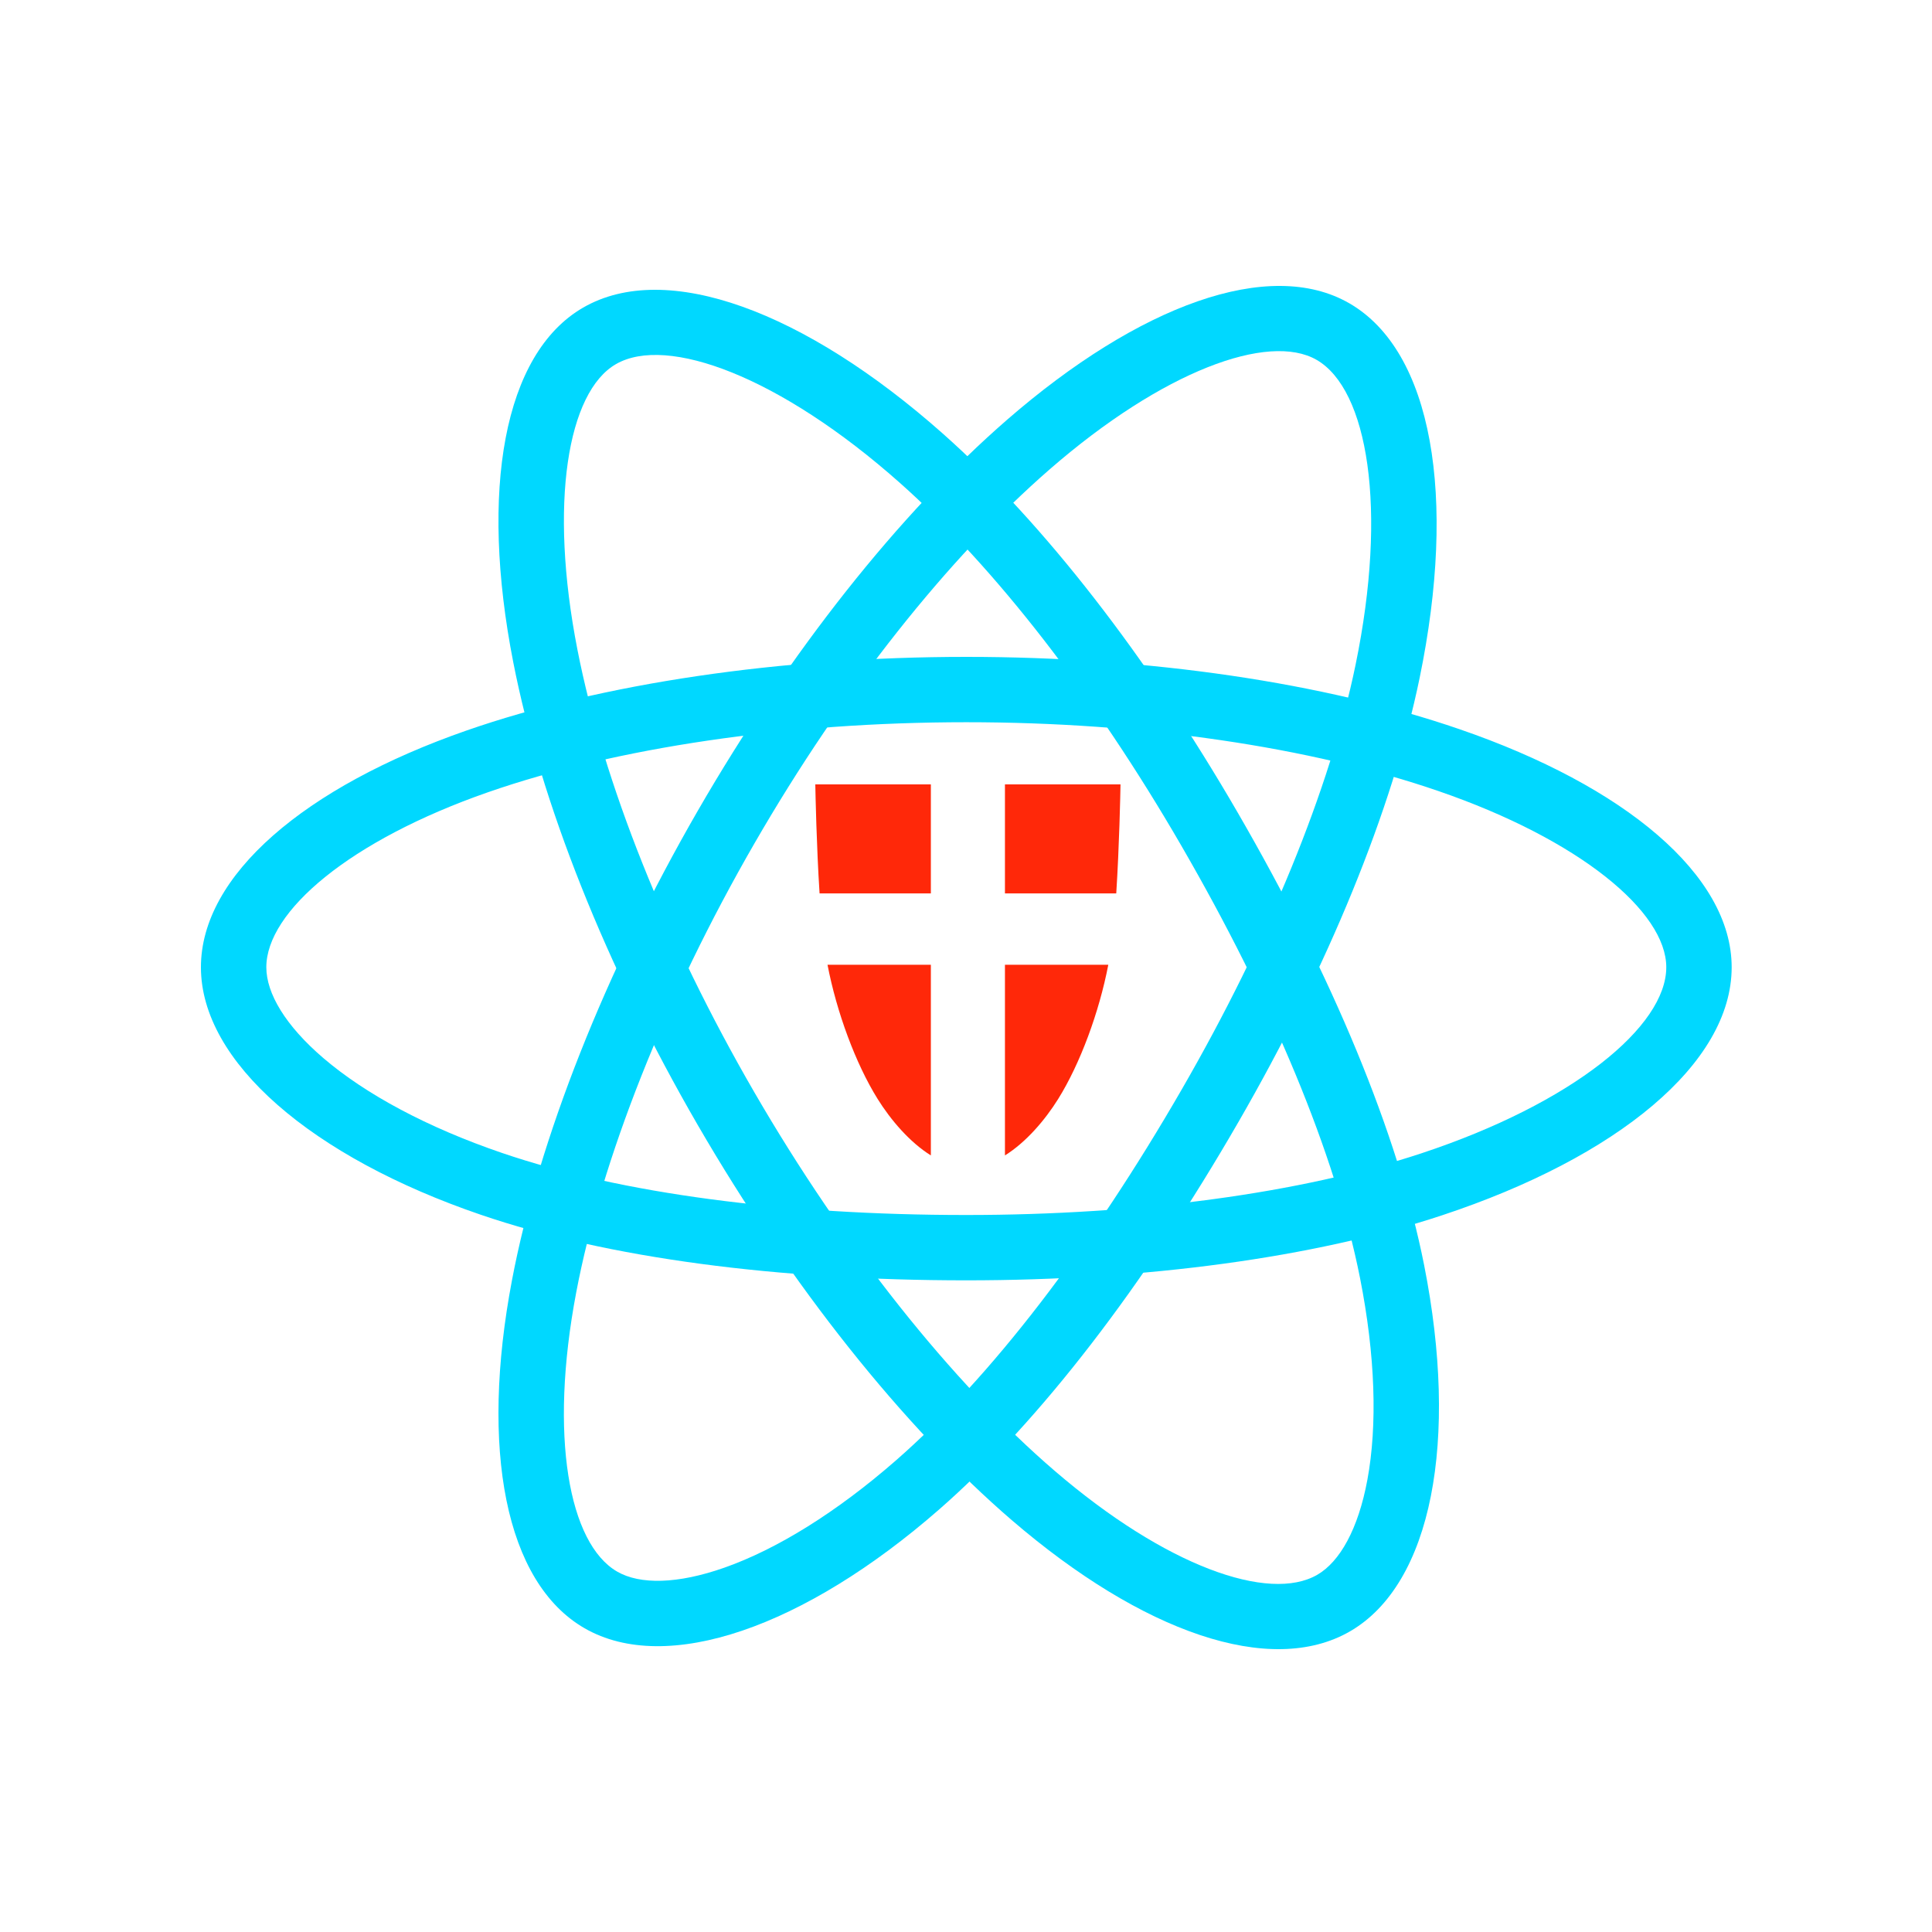
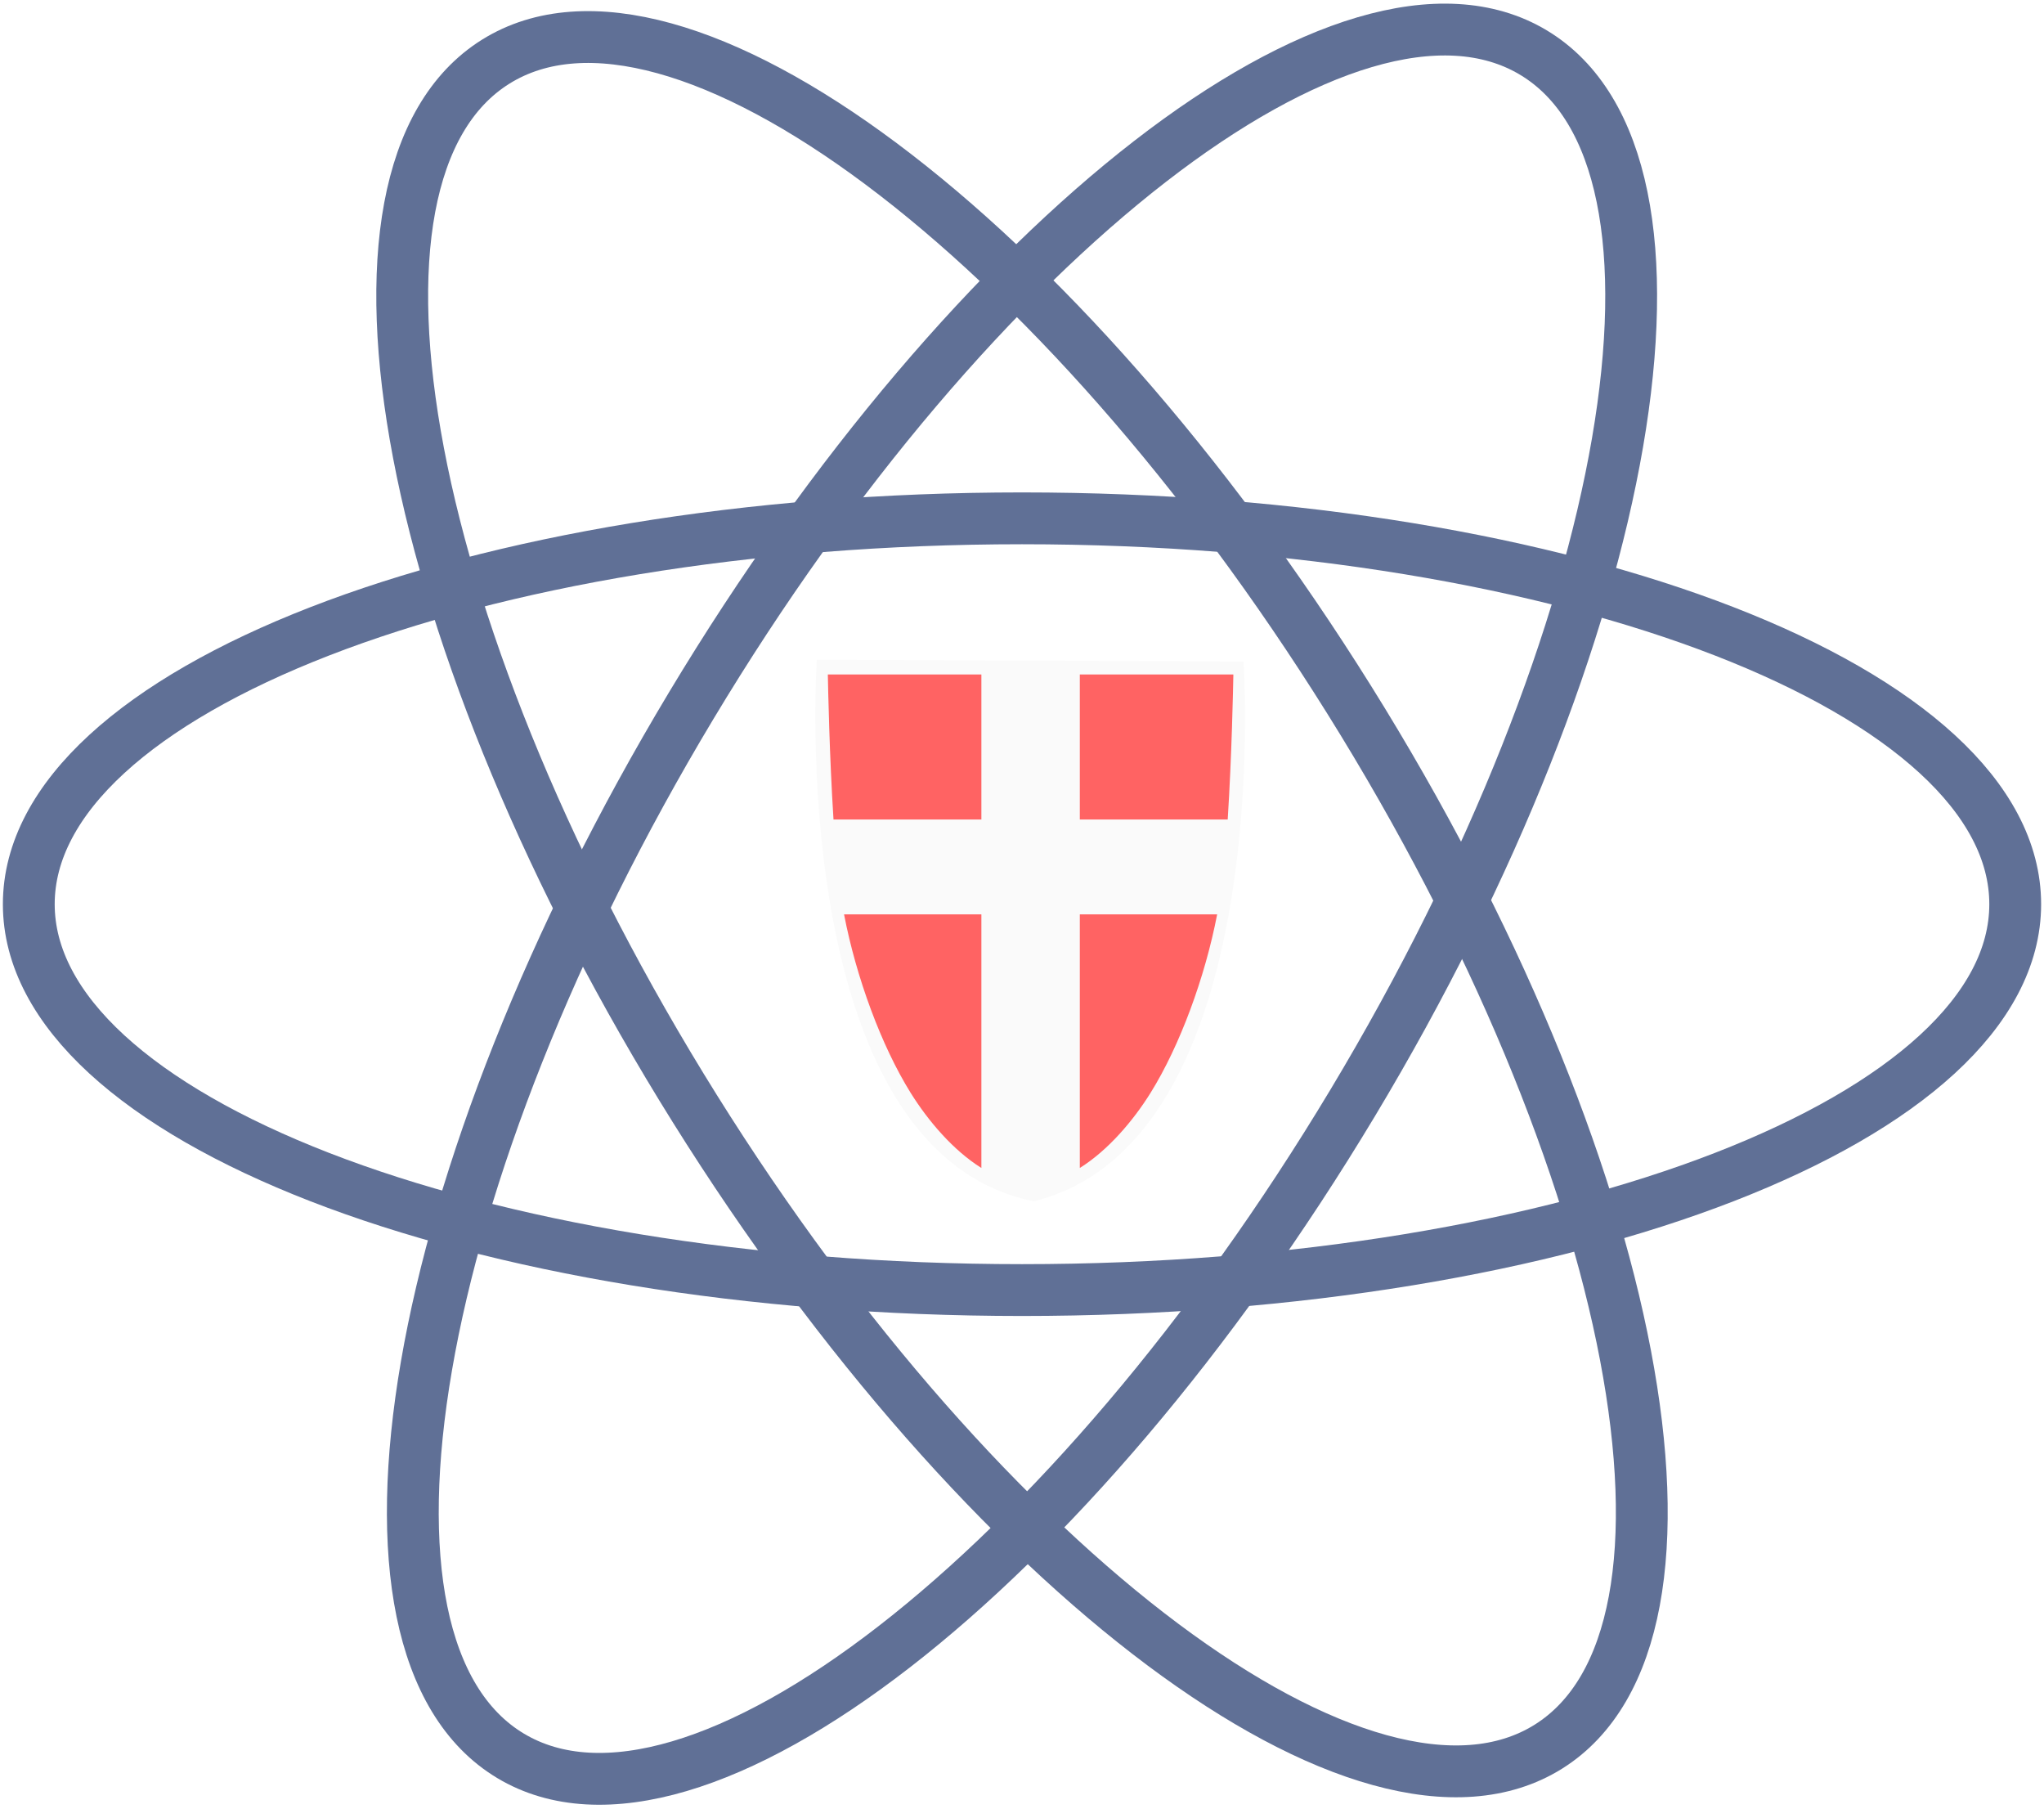
- <svg xmlns="http://www.w3.org/2000/svg" width="500px" height="500px" viewBox="0 0 500 500" version="1.1">
+ <svg xmlns="http://www.w3.org/2000/svg" width="355px" height="314px" viewBox="0 0 355 314" version="1.1">
  <defs />
-   <g id="Page-1" stroke="none" stroke-width="1" fill="none" fill-rule="evenodd">
-     <g id="ReactJS-Vienna">
-       <g transform="translate(52, 74)">
-         <path d="M198.078,112.91 C243.784,112.91 287.202,119.349 320.21,130.704 C356.87,143.314 379.232,161.958 379.232,176.323 C379.232,191.625 355.082,211.491 315.869,224.473 C284.651,234.808 242.883,240.441 198.078,240.441 C151.008,240.441 108.769,234.918 77.914,224.379 C58.597,217.782 42.644,209.208 31.71,199.852 C21.884,191.444 16.924,183.096 16.924,176.323 C16.924,161.91 38.43,143.524 74.299,131.029 C107.321,119.526 151.802,112.91 198.078,112.91 L198.078,112.91 Z M198.078,96 C150.004,96 103.66,102.893 68.727,115.061 C26.785,129.673 0,152.571 0,176.323 C0,200.855 28.755,225.461 72.44,240.381 C105.277,251.596 149.292,257.351 198.078,257.351 C244.573,257.351 288.097,251.481 321.191,240.525 C366.607,225.49 396.155,201.183 396.155,176.323 C396.155,152.485 368.506,129.432 325.719,114.714 C290.829,102.712 245.566,96 198.078,96 L198.078,96 Z" id="Shape-Copy-3" fill="#00D8FF" />
-         <path d="M143.258,144.255 C166.091,104.693 193.364,70.328 219.698,47.428 C248.945,21.997 276.28,11.955 288.734,19.131 C302.001,26.775 307.159,57.604 298.824,98.031 C292.188,130.215 276.206,169.183 253.823,207.966 C230.308,248.709 204.419,282.51 179.867,303.954 C164.497,317.379 149.095,326.904 135.52,331.694 C123.323,335.998 113.607,336.122 107.735,332.738 C95.239,325.537 90.044,297.738 97.13,260.448 C103.653,226.118 120.139,184.312 143.258,144.255 L143.258,144.255 Z M128.598,135.807 C104.581,177.421 87.404,220.978 80.504,257.293 C72.218,300.897 78.688,335.52 99.281,347.387 C120.55,359.642 156.246,347.045 191.005,316.686 C217.133,293.865 244.111,258.642 268.483,216.414 C291.71,176.169 308.365,135.562 315.4,101.443 C325.053,54.621 318.742,16.901 297.189,4.482 C276.522,-7.427 242.723,4.99 208.588,34.672 C180.753,58.878 152.321,94.703 128.598,135.807 L128.598,135.807 Z" id="Shape-Copy-2" fill="#00D8FF" />
-         <path d="M143.22,208.674 C120.321,169.15 104.144,128.378 97.441,94.145 C89.996,56.126 94.941,27.447 107.383,20.25 C120.637,12.583 149.943,23.514 180.832,50.919 C205.424,72.737 231.229,106.033 253.678,144.779 C277.26,185.482 293.639,224.775 299.971,256.739 C303.935,276.749 304.501,294.839 301.875,308.982 C299.516,321.691 294.771,330.163 288.904,333.556 C276.42,340.778 249.721,331.392 220.928,306.634 C194.421,283.843 166.406,248.692 143.22,208.674 L143.22,208.674 Z M128.573,217.146 C152.66,258.719 181.849,295.342 209.889,319.452 C243.557,348.401 276.81,360.092 297.383,348.191 C318.632,335.9 325.537,298.707 316.572,253.455 C309.834,219.439 292.767,178.494 268.324,136.307 C245.029,96.1 218.138,61.403 192.068,38.274 C156.294,6.534 120.436,-6.84 98.904,5.615 C78.257,17.558 72.143,53.018 80.832,97.392 C87.918,133.577 104.781,176.081 128.573,217.146 L128.573,217.146 Z" id="Shape-Copy" fill="#00D8FF" />
-         <path d="M208.08,129 L208.08,157.214 L236.884,157.214 C237.672,144.928 237.943,131.449 237.987,129 L208.08,129 Z M188.907,157.214 L188.907,129 L159,129 C159.045,131.449 159.315,144.928 160.104,157.214 L188.907,157.214 Z M234.828,175.679 L208.08,175.679 L208.08,225.023 C213.548,221.609 218.45,215.879 221.872,210.386 C227.553,201.266 232.463,187.958 234.828,175.679 Z M188.907,225.023 L188.907,175.679 L162.159,175.679 C164.524,187.958 169.435,201.266 175.116,210.386 C178.538,215.879 183.439,221.609 188.907,225.023 Z" id="path7950-copy" fill="#FF2809" />
+   <g id="logo" stroke="none" stroke-width="1" fill="none" fill-rule="evenodd">
+     <g id="Group-2" transform="translate(5, -26)">
+       <g id="ReactJS-Vienna">
+         <g id="Group" stroke="#607096" stroke-width="9">
+           <ellipse id="Oval-1" cx="172.5" cy="183" rx="172.5" ry="67" />
+           <ellipse id="Oval-1" transform="translate(172.5, 183) rotate(58) translate(-172.5, -183) " cx="172.5" cy="183" rx="172.5" ry="67" />
+           <ellipse id="Oval-1" transform="translate(172.5, 183) rotate(121) translate(-172.5, -183) " cx="172.5" cy="183" rx="172.5" ry="67" />
+         </g>
+         <path d="M136.864,140.552 C136.864,140.552 131.098,225.769 174.534,234.586 C216.704,224.187 210.976,140.852 210.976,140.852 L136.864,140.552 Z" id="Path-6" fill="#FAFAFA" />
+         <path d="M182.542,143.113 L182.542,168.29 L208.227,168.29 C208.929,157.327 209.171,145.299 209.21,143.113 L182.542,143.113 Z M165.446,168.29 L165.446,143.113 L138.778,143.113 C138.818,145.299 139.06,157.327 139.762,168.29 L165.446,168.29 Z M206.394,184.768 L182.542,184.768 L182.542,228.799 C187.418,225.753 191.789,220.64 194.84,215.738 C199.906,207.6 204.284,195.724 206.394,184.768 Z M165.446,228.799 L165.446,184.768 L141.595,184.768 C143.704,195.724 148.083,207.6 153.149,215.739 C156.201,220.64 160.57,225.753 165.446,228.799 Z" id="path7950-copy" fill="#FF6363" />
      </g>
    </g>
  </g>
</svg>
